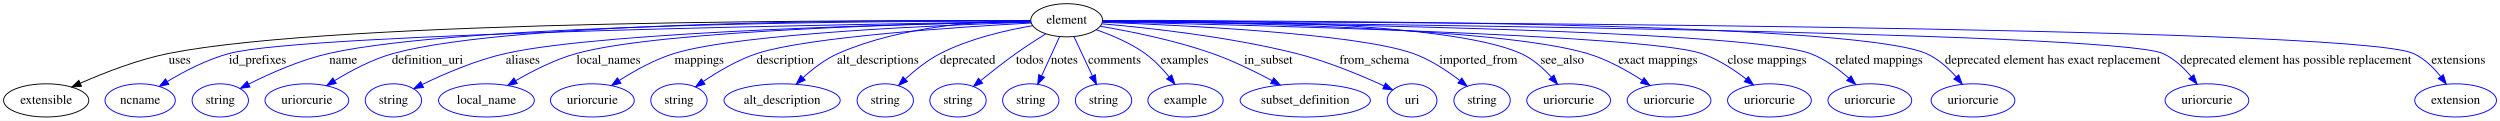
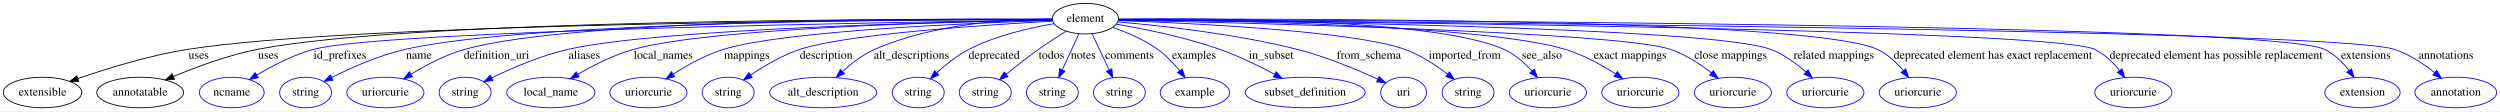
- <svg xmlns="http://www.w3.org/2000/svg" width="2714pt" height="131pt" viewBox="0.00 0.00 2714.34 131.00">
+ <svg xmlns="http://www.w3.org/2000/svg" width="2946pt" height="131pt" viewBox="0.00 0.00 2946.24 131.00">
  <g id="graph0" class="graph" transform="scale(1 1) rotate(0) translate(4 127)">
-     <polygon fill="white" stroke="transparent" points="-4,4 -4,-127 2710.34,-127 2710.34,4 -4,4" />
+     <polygon fill="white" stroke="transparent" points="-4,4 -4,-127 2942.24,-127 2942.24,4 -4,4" />
    <g id="node1" class="node">
-       <ellipse fill="none" stroke="black" cx="1154.15" cy="-105" rx="38.99" ry="18" />
-       <text text-anchor="middle" x="1154.15" y="-101.3" font-family="Times,serif" font-size="14.00">element</text>
+       <ellipse fill="none" stroke="black" cx="1275.15" cy="-105" rx="38.99" ry="18" />
+       <text text-anchor="middle" x="1275.15" y="-101.3" font-family="Times,serif" font-size="14.00">element</text>
    </g>
    <g id="node2" class="node">
      <ellipse fill="none" stroke="black" cx="46.15" cy="-18" rx="46.29" ry="18" />
      <text text-anchor="middle" x="46.15" y="-14.3" font-family="Times,serif" font-size="14.00">extensible</text>
    </g>
    <g id="edge1" class="edge">
-       <path fill="none" stroke="black" d="M1115.02,-104.28C956.62,-105.14 362.77,-105.79 179.15,-69 145.54,-62.27 109.24,-48.11 83.06,-36.58" />
-       <polygon fill="black" stroke="black" points="84.46,-33.37 73.9,-32.47 81.59,-39.76 84.46,-33.37" />
-       <text text-anchor="middle" x="191.15" y="-57.8" font-family="Times,serif" font-size="14.00">uses</text>
+       <path fill="none" stroke="black" d="M1235.95,-103.97C1069.44,-103.64 419.99,-100.33 218.15,-69 172.7,-61.94 122.35,-46.35 87.94,-34.44" />
+       <polygon fill="black" stroke="black" points="88.83,-31.05 78.23,-31.04 86.51,-37.65 88.83,-31.05" />
+       <text text-anchor="middle" x="230.15" y="-57.8" font-family="Times,serif" font-size="14.00">uses</text>
    </g>
    <g id="node3" class="node">
-       <ellipse fill="none" stroke="blue" cx="148.15" cy="-18" rx="38.19" ry="18" />
-       <text text-anchor="middle" x="148.15" y="-14.3" font-family="Times,serif" font-size="14.00">ncname</text>
+       <ellipse fill="none" stroke="black" cx="161.15" cy="-18" rx="51.19" ry="18" />
+       <text text-anchor="middle" x="161.15" y="-14.3" font-family="Times,serif" font-size="14.00">annotatable</text>
    </g>
    <g id="edge2" class="edge">
-       <path fill="none" stroke="blue" d="M1115.06,-103.5C951.94,-101.25 329.96,-91.31 245.15,-69 221.05,-62.66 196.12,-49.65 177.57,-38.48" />
-       <polygon fill="blue" stroke="blue" points="179.35,-35.47 169,-33.19 175.67,-41.42 179.35,-35.47" />
-       <text text-anchor="middle" x="275.65" y="-57.8" font-family="Times,serif" font-size="14.00">id_prefixes</text>
+       <path fill="none" stroke="black" d="M1236.03,-104.2C1077.69,-104.78 484.03,-104.48 300.15,-69 265.34,-62.29 227.61,-48.25 200.25,-36.75" />
+       <polygon fill="black" stroke="black" points="201.59,-33.52 191.02,-32.81 198.84,-39.96 201.59,-33.52" />
+       <text text-anchor="middle" x="312.15" y="-57.8" font-family="Times,serif" font-size="14.00">uses</text>
    </g>
    <g id="node4" class="node">
-       <ellipse fill="none" stroke="blue" cx="235.15" cy="-18" rx="30.59" ry="18" />
-       <text text-anchor="middle" x="235.15" y="-14.3" font-family="Times,serif" font-size="14.00">string</text>
+       <ellipse fill="none" stroke="blue" cx="269.15" cy="-18" rx="38.19" ry="18" />
+       <text text-anchor="middle" x="269.15" y="-14.3" font-family="Times,serif" font-size="14.00">ncname</text>
    </g>
    <g id="edge3" class="edge">
-       <path fill="none" stroke="blue" d="M1114.78,-104.12C974.66,-104.28 500.64,-102.28 353.15,-69 322.24,-62.03 289.21,-47.34 265.98,-35.68" />
-       <polygon fill="blue" stroke="blue" points="267.47,-32.51 256.97,-31.06 264.27,-38.74 267.47,-32.51" />
-       <text text-anchor="middle" x="368.65" y="-57.8" font-family="Times,serif" font-size="14.00">name</text>
+       <path fill="none" stroke="blue" d="M1236.06,-103.5C1072.94,-101.25 450.96,-91.31 366.15,-69 342.05,-62.66 317.12,-49.65 298.57,-38.48" />
+       <polygon fill="blue" stroke="blue" points="300.35,-35.47 290,-33.19 296.67,-41.42 300.35,-35.47" />
+       <text text-anchor="middle" x="396.65" y="-57.8" font-family="Times,serif" font-size="14.00">id_prefixes</text>
    </g>
    <g id="node5" class="node">
-       <ellipse fill="none" stroke="blue" cx="329.15" cy="-18" rx="45.49" ry="18" />
-       <text text-anchor="middle" x="329.15" y="-14.3" font-family="Times,serif" font-size="14.00">uriorcurie</text>
+       <ellipse fill="none" stroke="blue" cx="356.15" cy="-18" rx="30.59" ry="18" />
+       <text text-anchor="middle" x="356.15" y="-14.3" font-family="Times,serif" font-size="14.00">string</text>
    </g>
    <g id="edge4" class="edge">
-       <path fill="none" stroke="blue" d="M1114.96,-104.37C982.91,-105.29 555.15,-105.3 423.15,-69 400.53,-62.78 377.24,-50.44 359.5,-39.58" />
-       <polygon fill="blue" stroke="blue" points="361.09,-36.45 350.77,-34.08 357.36,-42.37 361.09,-36.45" />
-       <text text-anchor="middle" x="460.15" y="-57.8" font-family="Times,serif" font-size="14.00">definition_uri</text>
+       <path fill="none" stroke="blue" d="M1235.78,-104.12C1095.66,-104.28 621.64,-102.28 474.15,-69 443.24,-62.03 410.21,-47.34 386.98,-35.68" />
+       <polygon fill="blue" stroke="blue" points="388.47,-32.51 377.97,-31.06 385.27,-38.74 388.47,-32.51" />
+       <text text-anchor="middle" x="489.65" y="-57.8" font-family="Times,serif" font-size="14.00">name</text>
    </g>
    <g id="node6" class="node">
-       <ellipse fill="none" stroke="blue" cx="423.15" cy="-18" rx="30.59" ry="18" />
-       <text text-anchor="middle" x="423.15" y="-14.3" font-family="Times,serif" font-size="14.00">string</text>
+       <ellipse fill="none" stroke="blue" cx="450.15" cy="-18" rx="45.49" ry="18" />
+       <text text-anchor="middle" x="450.15" y="-14.3" font-family="Times,serif" font-size="14.00">uriorcurie</text>
    </g>
    <g id="edge5" class="edge">
-       <path fill="none" stroke="blue" d="M1115.25,-103.41C998.82,-101.39 654.44,-93.44 545.15,-69 513,-61.81 478.45,-46.91 454.35,-35.23" />
-       <polygon fill="blue" stroke="blue" points="455.85,-32.07 445.33,-30.78 452.75,-38.35 455.85,-32.07" />
-       <text text-anchor="middle" x="563.65" y="-57.8" font-family="Times,serif" font-size="14.00">aliases</text>
+       <path fill="none" stroke="blue" d="M1235.96,-104.37C1103.91,-105.29 676.15,-105.3 544.15,-69 521.53,-62.78 498.24,-50.44 480.5,-39.58" />
+       <polygon fill="blue" stroke="blue" points="482.09,-36.45 471.77,-34.08 478.36,-42.37 482.09,-36.45" />
+       <text text-anchor="middle" x="581.15" y="-57.8" font-family="Times,serif" font-size="14.00">definition_uri</text>
    </g>
    <g id="node7" class="node">
-       <ellipse fill="none" stroke="blue" cx="524.15" cy="-18" rx="51.99" ry="18" />
-       <text text-anchor="middle" x="524.15" y="-14.3" font-family="Times,serif" font-size="14.00">local_name</text>
+       <ellipse fill="none" stroke="blue" cx="544.15" cy="-18" rx="30.59" ry="18" />
+       <text text-anchor="middle" x="544.15" y="-14.3" font-family="Times,serif" font-size="14.00">string</text>
    </g>
    <g id="edge6" class="edge">
-       <path fill="none" stroke="blue" d="M1115.22,-103.47C1008.86,-101.71 715.07,-94.59 622.15,-69 598.72,-62.55 574.39,-50.17 555.82,-39.34" />
-       <polygon fill="blue" stroke="blue" points="557.58,-36.31 547.2,-34.18 553.99,-42.32 557.58,-36.31" />
-       <text text-anchor="middle" x="656.65" y="-57.8" font-family="Times,serif" font-size="14.00">local_names</text>
+       <path fill="none" stroke="blue" d="M1236.25,-103.41C1119.82,-101.39 775.44,-93.44 666.15,-69 634,-61.81 599.45,-46.91 575.35,-35.23" />
+       <polygon fill="blue" stroke="blue" points="576.85,-32.07 566.33,-30.78 573.75,-38.35 576.85,-32.07" />
+       <text text-anchor="middle" x="684.65" y="-57.8" font-family="Times,serif" font-size="14.00">aliases</text>
    </g>
    <g id="node8" class="node">
-       <ellipse fill="none" stroke="blue" cx="639.15" cy="-18" rx="45.49" ry="18" />
-       <text text-anchor="middle" x="639.15" y="-14.3" font-family="Times,serif" font-size="14.00">uriorcurie</text>
+       <ellipse fill="none" stroke="blue" cx="645.15" cy="-18" rx="51.99" ry="18" />
+       <text text-anchor="middle" x="645.15" y="-14.3" font-family="Times,serif" font-size="14.00">local_name</text>
    </g>
    <g id="edge7" class="edge">
-       <path fill="none" stroke="blue" d="M1115.18,-102.92C1024.17,-100.07 799.9,-90.96 728.15,-69 706.98,-62.52 685.29,-50.47 668.62,-39.82" />
-       <polygon fill="blue" stroke="blue" points="670.19,-36.66 659.91,-34.09 666.34,-42.51 670.19,-36.66" />
-       <text text-anchor="middle" x="755.15" y="-57.8" font-family="Times,serif" font-size="14.00">mappings</text>
+       <path fill="none" stroke="blue" d="M1236.22,-103.47C1129.86,-101.71 836.07,-94.59 743.15,-69 719.72,-62.55 695.39,-50.17 676.82,-39.34" />
+       <polygon fill="blue" stroke="blue" points="678.58,-36.31 668.2,-34.18 674.99,-42.32 678.58,-36.31" />
+       <text text-anchor="middle" x="777.65" y="-57.8" font-family="Times,serif" font-size="14.00">local_names</text>
    </g>
    <g id="node9" class="node">
-       <ellipse fill="none" stroke="blue" cx="733.15" cy="-18" rx="30.59" ry="18" />
-       <text text-anchor="middle" x="733.15" y="-14.3" font-family="Times,serif" font-size="14.00">string</text>
+       <ellipse fill="none" stroke="blue" cx="760.15" cy="-18" rx="45.49" ry="18" />
+       <text text-anchor="middle" x="760.15" y="-14.3" font-family="Times,serif" font-size="14.00">uriorcurie</text>
    </g>
    <g id="edge8" class="edge">
-       <path fill="none" stroke="blue" d="M1115.55,-102.04C1039.41,-97.85 872.54,-86.89 818.15,-69 797.15,-62.09 775.72,-49.44 759.62,-38.59" />
-       <polygon fill="blue" stroke="blue" points="761.48,-35.62 751.27,-32.79 757.49,-41.37 761.48,-35.62" />
-       <text text-anchor="middle" x="848.65" y="-57.8" font-family="Times,serif" font-size="14.00">description</text>
+       <path fill="none" stroke="blue" d="M1236.18,-102.92C1145.17,-100.07 920.9,-90.96 849.15,-69 827.98,-62.52 806.29,-50.47 789.62,-39.82" />
+       <polygon fill="blue" stroke="blue" points="791.19,-36.66 780.91,-34.09 787.34,-42.51 791.19,-36.66" />
+       <text text-anchor="middle" x="876.15" y="-57.8" font-family="Times,serif" font-size="14.00">mappings</text>
    </g>
    <g id="node10" class="node">
-       <ellipse fill="none" stroke="blue" cx="845.15" cy="-18" rx="63.09" ry="18" />
-       <text text-anchor="middle" x="845.15" y="-14.3" font-family="Times,serif" font-size="14.00">alt_description</text>
+       <ellipse fill="none" stroke="blue" cx="854.15" cy="-18" rx="30.59" ry="18" />
+       <text text-anchor="middle" x="854.15" y="-14.3" font-family="Times,serif" font-size="14.00">string</text>
    </g>
    <g id="edge9" class="edge">
-       <path fill="none" stroke="blue" d="M1115,-104.88C1064.59,-104.61 975.23,-99.31 906.15,-69 892.02,-62.8 878.51,-52.38 867.82,-42.64" />
-       <polygon fill="blue" stroke="blue" points="870.22,-40.1 860.56,-35.75 865.4,-45.17 870.22,-40.1" />
-       <text text-anchor="middle" x="949.15" y="-57.8" font-family="Times,serif" font-size="14.00">alt_descriptions</text>
+       <path fill="none" stroke="blue" d="M1236.55,-102.04C1160.41,-97.85 993.54,-86.89 939.15,-69 918.15,-62.09 896.72,-49.44 880.62,-38.59" />
+       <polygon fill="blue" stroke="blue" points="882.48,-35.62 872.27,-32.79 878.49,-41.37 882.48,-35.62" />
+       <text text-anchor="middle" x="969.65" y="-57.8" font-family="Times,serif" font-size="14.00">description</text>
    </g>
    <g id="node11" class="node">
-       <ellipse fill="none" stroke="blue" cx="957.15" cy="-18" rx="30.59" ry="18" />
-       <text text-anchor="middle" x="957.15" y="-14.3" font-family="Times,serif" font-size="14.00">string</text>
+       <ellipse fill="none" stroke="blue" cx="966.15" cy="-18" rx="63.09" ry="18" />
+       <text text-anchor="middle" x="966.15" y="-14.3" font-family="Times,serif" font-size="14.00">alt_description</text>
    </g>
    <g id="edge10" class="edge">
-       <path fill="none" stroke="blue" d="M1117.09,-99.1C1088.58,-94.28 1048.84,-85.2 1017.15,-69 1003.29,-61.92 989.8,-51.14 979.13,-41.4" />
-       <polygon fill="blue" stroke="blue" points="981.23,-38.57 971.57,-34.23 976.42,-43.65 981.23,-38.57" />
-       <text text-anchor="middle" x="1046.65" y="-57.8" font-family="Times,serif" font-size="14.00">deprecated</text>
+       <path fill="none" stroke="blue" d="M1236,-104.88C1185.59,-104.61 1096.23,-99.31 1027.15,-69 1013.02,-62.8 999.51,-52.38 988.82,-42.64" />
+       <polygon fill="blue" stroke="blue" points="991.22,-40.1 981.56,-35.75 986.4,-45.17 991.22,-40.1" />
+       <text text-anchor="middle" x="1070.15" y="-57.8" font-family="Times,serif" font-size="14.00">alt_descriptions</text>
    </g>
    <g id="node12" class="node">
-       <ellipse fill="none" stroke="blue" cx="1036.15" cy="-18" rx="30.59" ry="18" />
-       <text text-anchor="middle" x="1036.15" y="-14.3" font-family="Times,serif" font-size="14.00">string</text>
+       <ellipse fill="none" stroke="blue" cx="1078.15" cy="-18" rx="30.59" ry="18" />
+       <text text-anchor="middle" x="1078.15" y="-14.3" font-family="Times,serif" font-size="14.00">string</text>
    </g>
    <g id="edge11" class="edge">
-       <path fill="none" stroke="blue" d="M1131.32,-90.22C1121.29,-83.97 1109.47,-76.35 1099.15,-69 1086.15,-59.74 1072.2,-48.79 1060.74,-39.5" />
-       <polygon fill="blue" stroke="blue" points="1062.85,-36.69 1052.89,-33.07 1058.41,-42.11 1062.85,-36.69" />
-       <text text-anchor="middle" x="1114.15" y="-57.8" font-family="Times,serif" font-size="14.00">todos</text>
+       <path fill="none" stroke="blue" d="M1238.09,-99.1C1209.58,-94.28 1169.84,-85.2 1138.15,-69 1124.29,-61.92 1110.8,-51.14 1100.13,-41.4" />
+       <polygon fill="blue" stroke="blue" points="1102.23,-38.57 1092.57,-34.23 1097.42,-43.65 1102.23,-38.57" />
+       <text text-anchor="middle" x="1167.65" y="-57.8" font-family="Times,serif" font-size="14.00">deprecated</text>
    </g>
    <g id="node13" class="node">
-       <ellipse fill="none" stroke="blue" cx="1115.15" cy="-18" rx="30.59" ry="18" />
-       <text text-anchor="middle" x="1115.15" y="-14.3" font-family="Times,serif" font-size="14.00">string</text>
+       <ellipse fill="none" stroke="blue" cx="1157.15" cy="-18" rx="30.59" ry="18" />
+       <text text-anchor="middle" x="1157.15" y="-14.3" font-family="Times,serif" font-size="14.00">string</text>
    </g>
    <g id="edge12" class="edge">
-       <path fill="none" stroke="blue" d="M1146.44,-87.21C1140.9,-75.14 1133.33,-58.64 1127.03,-44.89" />
-       <polygon fill="blue" stroke="blue" points="1130.05,-43.1 1122.7,-35.47 1123.69,-46.02 1130.05,-43.1" />
-       <text text-anchor="middle" x="1151.65" y="-57.8" font-family="Times,serif" font-size="14.00">notes</text>
+       <path fill="none" stroke="blue" d="M1252.32,-90.22C1242.29,-83.97 1230.47,-76.35 1220.15,-69 1207.15,-59.74 1193.2,-48.79 1181.74,-39.5" />
+       <polygon fill="blue" stroke="blue" points="1183.85,-36.69 1173.89,-33.07 1179.41,-42.11 1183.85,-36.69" />
+       <text text-anchor="middle" x="1235.15" y="-57.8" font-family="Times,serif" font-size="14.00">todos</text>
    </g>
    <g id="node14" class="node">
-       <ellipse fill="none" stroke="blue" cx="1194.15" cy="-18" rx="30.59" ry="18" />
-       <text text-anchor="middle" x="1194.15" y="-14.3" font-family="Times,serif" font-size="14.00">string</text>
+       <ellipse fill="none" stroke="blue" cx="1236.15" cy="-18" rx="30.59" ry="18" />
+       <text text-anchor="middle" x="1236.15" y="-14.3" font-family="Times,serif" font-size="14.00">string</text>
    </g>
    <g id="edge13" class="edge">
-       <path fill="none" stroke="blue" d="M1162.05,-87.21C1167.73,-75.14 1175.49,-58.64 1181.96,-44.89" />
-       <polygon fill="blue" stroke="blue" points="1185.3,-46.01 1186.4,-35.47 1178.97,-43.03 1185.3,-46.01" />
-       <text text-anchor="middle" x="1206.15" y="-57.8" font-family="Times,serif" font-size="14.00">comments</text>
+       <path fill="none" stroke="blue" d="M1267.44,-87.21C1261.9,-75.14 1254.33,-58.64 1248.03,-44.89" />
+       <polygon fill="blue" stroke="blue" points="1251.05,-43.1 1243.7,-35.47 1244.69,-46.02 1251.05,-43.1" />
+       <text text-anchor="middle" x="1272.65" y="-57.8" font-family="Times,serif" font-size="14.00">notes</text>
    </g>
    <g id="node15" class="node">
-       <ellipse fill="none" stroke="blue" cx="1283.15" cy="-18" rx="40.89" ry="18" />
-       <text text-anchor="middle" x="1283.15" y="-14.3" font-family="Times,serif" font-size="14.00">example</text>
+       <ellipse fill="none" stroke="blue" cx="1315.15" cy="-18" rx="30.59" ry="18" />
+       <text text-anchor="middle" x="1315.15" y="-14.3" font-family="Times,serif" font-size="14.00">string</text>
    </g>
    <g id="edge14" class="edge">
-       <path fill="none" stroke="blue" d="M1186.2,-94.71C1202.92,-88.93 1223.17,-80.4 1239.15,-69 1248.95,-62.01 1258.05,-52.43 1265.41,-43.53" />
-       <polygon fill="blue" stroke="blue" points="1268.19,-45.65 1271.64,-35.64 1262.7,-41.31 1268.19,-45.65" />
-       <text text-anchor="middle" x="1282.15" y="-57.8" font-family="Times,serif" font-size="14.00">examples</text>
+       <path fill="none" stroke="blue" d="M1283.05,-87.21C1288.73,-75.14 1296.49,-58.64 1302.96,-44.89" />
+       <polygon fill="blue" stroke="blue" points="1306.3,-46.01 1307.4,-35.47 1299.97,-43.03 1306.3,-46.01" />
+       <text text-anchor="middle" x="1327.15" y="-57.8" font-family="Times,serif" font-size="14.00">comments</text>
    </g>
    <g id="node16" class="node">
-       <ellipse fill="none" stroke="blue" cx="1413.15" cy="-18" rx="70.69" ry="18" />
-       <text text-anchor="middle" x="1413.15" y="-14.3" font-family="Times,serif" font-size="14.00">subset_definition</text>
+       <ellipse fill="none" stroke="blue" cx="1404.15" cy="-18" rx="40.89" ry="18" />
+       <text text-anchor="middle" x="1404.15" y="-14.3" font-family="Times,serif" font-size="14.00">example</text>
    </g>
    <g id="edge15" class="edge">
-       <path fill="none" stroke="blue" d="M1190.61,-98.5C1223.09,-93 1271.6,-83.29 1312.15,-69 1334.51,-61.12 1358.33,-49.5 1377.22,-39.44" />
-       <polygon fill="blue" stroke="blue" points="1378.94,-42.49 1386.06,-34.65 1375.6,-36.33 1378.94,-42.49" />
-       <text text-anchor="middle" x="1373.15" y="-57.8" font-family="Times,serif" font-size="14.00">in_subset</text>
+       <path fill="none" stroke="blue" d="M1307.2,-94.71C1323.92,-88.93 1344.17,-80.4 1360.15,-69 1369.95,-62.01 1379.05,-52.43 1386.41,-43.53" />
+       <polygon fill="blue" stroke="blue" points="1389.19,-45.65 1392.64,-35.64 1383.7,-41.31 1389.19,-45.65" />
+       <text text-anchor="middle" x="1403.15" y="-57.8" font-family="Times,serif" font-size="14.00">examples</text>
    </g>
    <g id="node17" class="node">
-       <ellipse fill="none" stroke="blue" cx="1529.15" cy="-18" rx="27" ry="18" />
-       <text text-anchor="middle" x="1529.15" y="-14.3" font-family="Times,serif" font-size="14.00">uri</text>
+       <ellipse fill="none" stroke="blue" cx="1534.15" cy="-18" rx="70.69" ry="18" />
+       <text text-anchor="middle" x="1534.15" y="-14.3" font-family="Times,serif" font-size="14.00">subset_definition</text>
    </g>
    <g id="edge16" class="edge">
-       <path fill="none" stroke="blue" d="M1192.59,-101.14C1241.93,-96.89 1329.89,-87.36 1403.15,-69 1436.8,-60.57 1473.48,-45.26 1498.54,-33.8" />
-       <polygon fill="blue" stroke="blue" points="1500.28,-36.85 1507.87,-29.46 1497.33,-30.5 1500.28,-36.85" />
-       <text text-anchor="middle" x="1488.15" y="-57.8" font-family="Times,serif" font-size="14.00">from_schema</text>
+       <path fill="none" stroke="blue" d="M1311.61,-98.5C1344.09,-93 1392.6,-83.29 1433.15,-69 1455.51,-61.12 1479.33,-49.5 1498.22,-39.44" />
+       <polygon fill="blue" stroke="blue" points="1499.94,-42.49 1507.06,-34.65 1496.6,-36.33 1499.94,-42.49" />
+       <text text-anchor="middle" x="1494.15" y="-57.8" font-family="Times,serif" font-size="14.00">in_subset</text>
    </g>
    <g id="node18" class="node">
-       <ellipse fill="none" stroke="blue" cx="1605.15" cy="-18" rx="30.59" ry="18" />
-       <text text-anchor="middle" x="1605.15" y="-14.3" font-family="Times,serif" font-size="14.00">string</text>
+       <ellipse fill="none" stroke="blue" cx="1650.15" cy="-18" rx="27" ry="18" />
+       <text text-anchor="middle" x="1650.15" y="-14.3" font-family="Times,serif" font-size="14.00">uri</text>
    </g>
    <g id="edge17" class="edge">
-       <path fill="none" stroke="blue" d="M1192.93,-102.8C1276.05,-99.83 1468.73,-90.75 1530.15,-69 1548.59,-62.47 1566.91,-50.39 1580.83,-39.74" />
-       <polygon fill="blue" stroke="blue" points="1583.22,-42.31 1588.89,-33.35 1578.87,-36.82 1583.22,-42.31" />
-       <text text-anchor="middle" x="1601.15" y="-57.8" font-family="Times,serif" font-size="14.00">imported_from</text>
+       <path fill="none" stroke="blue" d="M1313.59,-101.14C1362.93,-96.89 1450.89,-87.36 1524.15,-69 1557.8,-60.57 1594.48,-45.26 1619.54,-33.8" />
+       <polygon fill="blue" stroke="blue" points="1621.28,-36.85 1628.87,-29.46 1618.33,-30.5 1621.28,-36.85" />
+       <text text-anchor="middle" x="1609.15" y="-57.8" font-family="Times,serif" font-size="14.00">from_schema</text>
    </g>
    <g id="node19" class="node">
-       <ellipse fill="none" stroke="blue" cx="1699.15" cy="-18" rx="45.49" ry="18" />
-       <text text-anchor="middle" x="1699.15" y="-14.3" font-family="Times,serif" font-size="14.00">uriorcurie</text>
+       <ellipse fill="none" stroke="blue" cx="1726.15" cy="-18" rx="30.59" ry="18" />
+       <text text-anchor="middle" x="1726.15" y="-14.3" font-family="Times,serif" font-size="14.00">string</text>
    </g>
    <g id="edge18" class="edge">
-       <path fill="none" stroke="blue" d="M1193.23,-104.62C1295.06,-105.69 1566.19,-104.99 1647.15,-69 1659.97,-63.3 1671.53,-53.01 1680.47,-43.24" />
-       <polygon fill="blue" stroke="blue" points="1683.17,-45.47 1687.06,-35.62 1677.88,-40.9 1683.17,-45.47" />
-       <text text-anchor="middle" x="1692.15" y="-57.8" font-family="Times,serif" font-size="14.00">see_also</text>
+       <path fill="none" stroke="blue" d="M1313.93,-102.8C1397.05,-99.83 1589.73,-90.75 1651.15,-69 1669.59,-62.47 1687.91,-50.39 1701.83,-39.74" />
+       <polygon fill="blue" stroke="blue" points="1704.22,-42.31 1709.89,-33.35 1699.87,-36.82 1704.22,-42.31" />
+       <text text-anchor="middle" x="1722.15" y="-57.8" font-family="Times,serif" font-size="14.00">imported_from</text>
    </g>
    <g id="node20" class="node">
-       <ellipse fill="none" stroke="blue" cx="1808.15" cy="-18" rx="45.49" ry="18" />
-       <text text-anchor="middle" x="1808.15" y="-14.3" font-family="Times,serif" font-size="14.00">uriorcurie</text>
+       <ellipse fill="none" stroke="blue" cx="1820.15" cy="-18" rx="45.49" ry="18" />
+       <text text-anchor="middle" x="1820.15" y="-14.3" font-family="Times,serif" font-size="14.00">uriorcurie</text>
    </g>
    <g id="edge19" class="edge">
-       <path fill="none" stroke="blue" d="M1193.13,-103.84C1304.13,-103.03 1620.29,-98.16 1719.15,-69 1740.37,-62.74 1762.07,-50.69 1778.72,-39.99" />
-       <polygon fill="blue" stroke="blue" points="1781.02,-42.67 1787.42,-34.23 1777.15,-36.83 1781.02,-42.67" />
-       <text text-anchor="middle" x="1796.15" y="-57.8" font-family="Times,serif" font-size="14.00">exact mappings</text>
+       <path fill="none" stroke="blue" d="M1314.23,-104.62C1416.06,-105.69 1687.19,-104.99 1768.15,-69 1780.97,-63.3 1792.53,-53.01 1801.47,-43.24" />
+       <polygon fill="blue" stroke="blue" points="1804.17,-45.47 1808.06,-35.62 1798.88,-40.9 1804.17,-45.47" />
+       <text text-anchor="middle" x="1813.15" y="-57.8" font-family="Times,serif" font-size="14.00">see_also</text>
    </g>
    <g id="node21" class="node">
-       <ellipse fill="none" stroke="blue" cx="1917.15" cy="-18" rx="45.49" ry="18" />
-       <text text-anchor="middle" x="1917.15" y="-14.3" font-family="Times,serif" font-size="14.00">uriorcurie</text>
+       <ellipse fill="none" stroke="blue" cx="1929.15" cy="-18" rx="45.49" ry="18" />
+       <text text-anchor="middle" x="1929.15" y="-14.3" font-family="Times,serif" font-size="14.00">uriorcurie</text>
    </g>
    <g id="edge20" class="edge">
-       <path fill="none" stroke="blue" d="M1193.43,-103.23C1330.35,-100.4 1781.59,-89.57 1843.15,-69 1860.93,-63.06 1878.42,-51.58 1891.93,-41.11" />
-       <polygon fill="blue" stroke="blue" points="1894.19,-43.78 1899.79,-34.79 1889.81,-38.33 1894.19,-43.78" />
-       <text text-anchor="middle" x="1914.65" y="-57.8" font-family="Times,serif" font-size="14.00">close mappings</text>
+       <path fill="none" stroke="blue" d="M1314.13,-103.84C1425.13,-103.03 1741.29,-98.16 1840.15,-69 1861.37,-62.74 1883.07,-50.69 1899.72,-39.99" />
+       <polygon fill="blue" stroke="blue" points="1902.02,-42.67 1908.42,-34.23 1898.15,-36.83 1902.02,-42.67" />
+       <text text-anchor="middle" x="1917.15" y="-57.8" font-family="Times,serif" font-size="14.00">exact mappings</text>
    </g>
    <g id="node22" class="node">
-       <ellipse fill="none" stroke="blue" cx="2026.15" cy="-18" rx="45.49" ry="18" />
-       <text text-anchor="middle" x="2026.15" y="-14.3" font-family="Times,serif" font-size="14.00">uriorcurie</text>
+       <ellipse fill="none" stroke="blue" cx="2038.15" cy="-18" rx="45.49" ry="18" />
+       <text text-anchor="middle" x="2038.15" y="-14.3" font-family="Times,serif" font-size="14.00">uriorcurie</text>
    </g>
    <g id="edge21" class="edge">
-       <path fill="none" stroke="blue" d="M1193.23,-103.69C1344.77,-102.28 1888.68,-95.41 1961.15,-69 1976.8,-63.3 1991.72,-52.36 2003.31,-42.17" />
-       <polygon fill="blue" stroke="blue" points="2005.78,-44.65 2010.77,-35.31 2001.04,-39.5 2005.78,-44.65" />
-       <text text-anchor="middle" x="2036.15" y="-57.8" font-family="Times,serif" font-size="14.00">related mappings</text>
+       <path fill="none" stroke="blue" d="M1314.43,-103.23C1451.35,-100.4 1902.59,-89.57 1964.15,-69 1981.93,-63.06 1999.42,-51.58 2012.93,-41.11" />
+       <polygon fill="blue" stroke="blue" points="2015.19,-43.78 2020.79,-34.79 2010.81,-38.33 2015.19,-43.78" />
+       <text text-anchor="middle" x="2035.65" y="-57.8" font-family="Times,serif" font-size="14.00">close mappings</text>
    </g>
    <g id="node23" class="node">
-       <ellipse fill="none" stroke="blue" cx="2138.15" cy="-18" rx="45.49" ry="18" />
-       <text text-anchor="middle" x="2138.15" y="-14.3" font-family="Times,serif" font-size="14.00">uriorcurie</text>
+       <ellipse fill="none" stroke="blue" cx="2147.15" cy="-18" rx="45.49" ry="18" />
+       <text text-anchor="middle" x="2147.15" y="-14.3" font-family="Times,serif" font-size="14.00">uriorcurie</text>
    </g>
    <g id="edge22" class="edge">
-       <path fill="none" stroke="blue" d="M1193.36,-104.19C1359.95,-104.77 2004.28,-104.67 2087.15,-69 2099.91,-63.51 2111.27,-53.24 2120.01,-43.44" />
-       <polygon fill="blue" stroke="blue" points="2122.69,-45.69 2126.43,-35.77 2117.33,-41.19 2122.69,-45.69" />
-       <text text-anchor="middle" x="2224.65" y="-57.8" font-family="Times,serif" font-size="14.00">deprecated element has exact replacement</text>
+       <path fill="none" stroke="blue" d="M1314.23,-103.69C1465.77,-102.28 2009.68,-95.41 2082.15,-69 2097.8,-63.3 2112.72,-52.36 2124.31,-42.17" />
+       <polygon fill="blue" stroke="blue" points="2126.78,-44.65 2131.77,-35.31 2122.04,-39.5 2126.78,-44.65" />
+       <text text-anchor="middle" x="2157.15" y="-57.8" font-family="Times,serif" font-size="14.00">related mappings</text>
    </g>
    <g id="node24" class="node">
-       <ellipse fill="none" stroke="blue" cx="2392.15" cy="-18" rx="45.49" ry="18" />
-       <text text-anchor="middle" x="2392.15" y="-14.3" font-family="Times,serif" font-size="14.00">uriorcurie</text>
+       <ellipse fill="none" stroke="blue" cx="2256.15" cy="-18" rx="45.49" ry="18" />
+       <text text-anchor="middle" x="2256.15" y="-14.3" font-family="Times,serif" font-size="14.00">uriorcurie</text>
    </g>
    <g id="edge23" class="edge">
-       <path fill="none" stroke="blue" d="M1193.11,-103.68C1392.4,-101.95 2290.42,-92.84 2344.15,-69 2356.35,-63.59 2366.99,-53.47 2375.13,-43.75" />
-       <polygon fill="blue" stroke="blue" points="2377.95,-45.82 2381.36,-35.79 2372.44,-41.51 2377.95,-45.82" />
-       <text text-anchor="middle" x="2488.65" y="-57.8" font-family="Times,serif" font-size="14.00">deprecated element has possible replacement</text>
+       <path fill="none" stroke="blue" d="M1314.39,-104.25C1481.1,-105.1 2125.83,-105.92 2208.15,-69 2220.33,-63.54 2230.96,-53.42 2239.11,-43.71" />
+       <polygon fill="blue" stroke="blue" points="2241.93,-45.78 2245.34,-35.75 2236.42,-41.46 2241.93,-45.78" />
+       <text text-anchor="middle" x="2344.65" y="-57.8" font-family="Times,serif" font-size="14.00">deprecated element has exact replacement</text>
    </g>
    <g id="node25" class="node">
-       <ellipse fill="none" stroke="blue" cx="2662.15" cy="-18" rx="44.39" ry="18" />
-       <text text-anchor="middle" x="2662.15" y="-14.3" font-family="Times,serif" font-size="14.00">extension</text>
+       <ellipse fill="none" stroke="blue" cx="2510.15" cy="-18" rx="45.49" ry="18" />
+       <text text-anchor="middle" x="2510.15" y="-14.3" font-family="Times,serif" font-size="14.00">uriorcurie</text>
    </g>
    <g id="edge24" class="edge">
-       <path fill="none" stroke="blue" d="M1193.16,-103.93C1418.85,-103.39 2549.55,-99.18 2616.15,-69 2627.95,-63.65 2638.09,-53.69 2645.82,-44.06" />
-       <polygon fill="blue" stroke="blue" points="2648.81,-45.91 2651.98,-35.8 2643.2,-41.72 2648.81,-45.91" />
-       <text text-anchor="middle" x="2665.15" y="-57.8" font-family="Times,serif" font-size="14.00">extensions</text>
+       <path fill="none" stroke="blue" d="M1314.09,-103.7C1513.25,-102.07 2410.72,-93.39 2464.15,-69 2475.93,-63.62 2486.07,-53.65 2493.81,-44.03" />
+       <polygon fill="blue" stroke="blue" points="2496.79,-45.88 2499.97,-35.78 2491.18,-41.69 2496.79,-45.88" />
+       <text text-anchor="middle" x="2607.65" y="-57.8" font-family="Times,serif" font-size="14.00">deprecated element has possible replacement</text>
+     </g>
+     <g id="node26" class="node">
+       <ellipse fill="none" stroke="blue" cx="2780.15" cy="-18" rx="44.39" ry="18" />
+       <text text-anchor="middle" x="2780.15" y="-14.3" font-family="Times,serif" font-size="14.00">extension</text>
+     </g>
+     <g id="edge25" class="edge">
+       <path fill="none" stroke="blue" d="M1314.11,-103.93C1539.52,-103.45 2668.81,-99.5 2735.15,-69 2746.8,-63.64 2756.74,-53.68 2764.28,-44.05" />
+       <polygon fill="blue" stroke="blue" points="2767.24,-45.94 2770.29,-35.79 2761.57,-41.82 2767.24,-45.94" />
+       <text text-anchor="middle" x="2784.15" y="-57.8" font-family="Times,serif" font-size="14.00">extensions</text>
+     </g>
+     <g id="node27" class="node">
+       <ellipse fill="none" stroke="blue" cx="2890.15" cy="-18" rx="48.19" ry="18" />
+       <text text-anchor="middle" x="2890.15" y="-14.3" font-family="Times,serif" font-size="14.00">annotation</text>
+     </g>
+     <g id="edge26" class="edge">
+       <path fill="none" stroke="blue" d="M1314.29,-103.74C1547.24,-102.13 2743.55,-92.71 2817.15,-69 2834.82,-63.31 2852.09,-51.84 2865.38,-41.32" />
+       <polygon fill="blue" stroke="blue" points="2867.62,-44.01 2873.12,-34.95 2863.17,-38.61 2867.62,-44.01" />
+       <text text-anchor="middle" x="2878.65" y="-57.8" font-family="Times,serif" font-size="14.00">annotations</text>
    </g>
  </g>
</svg>
